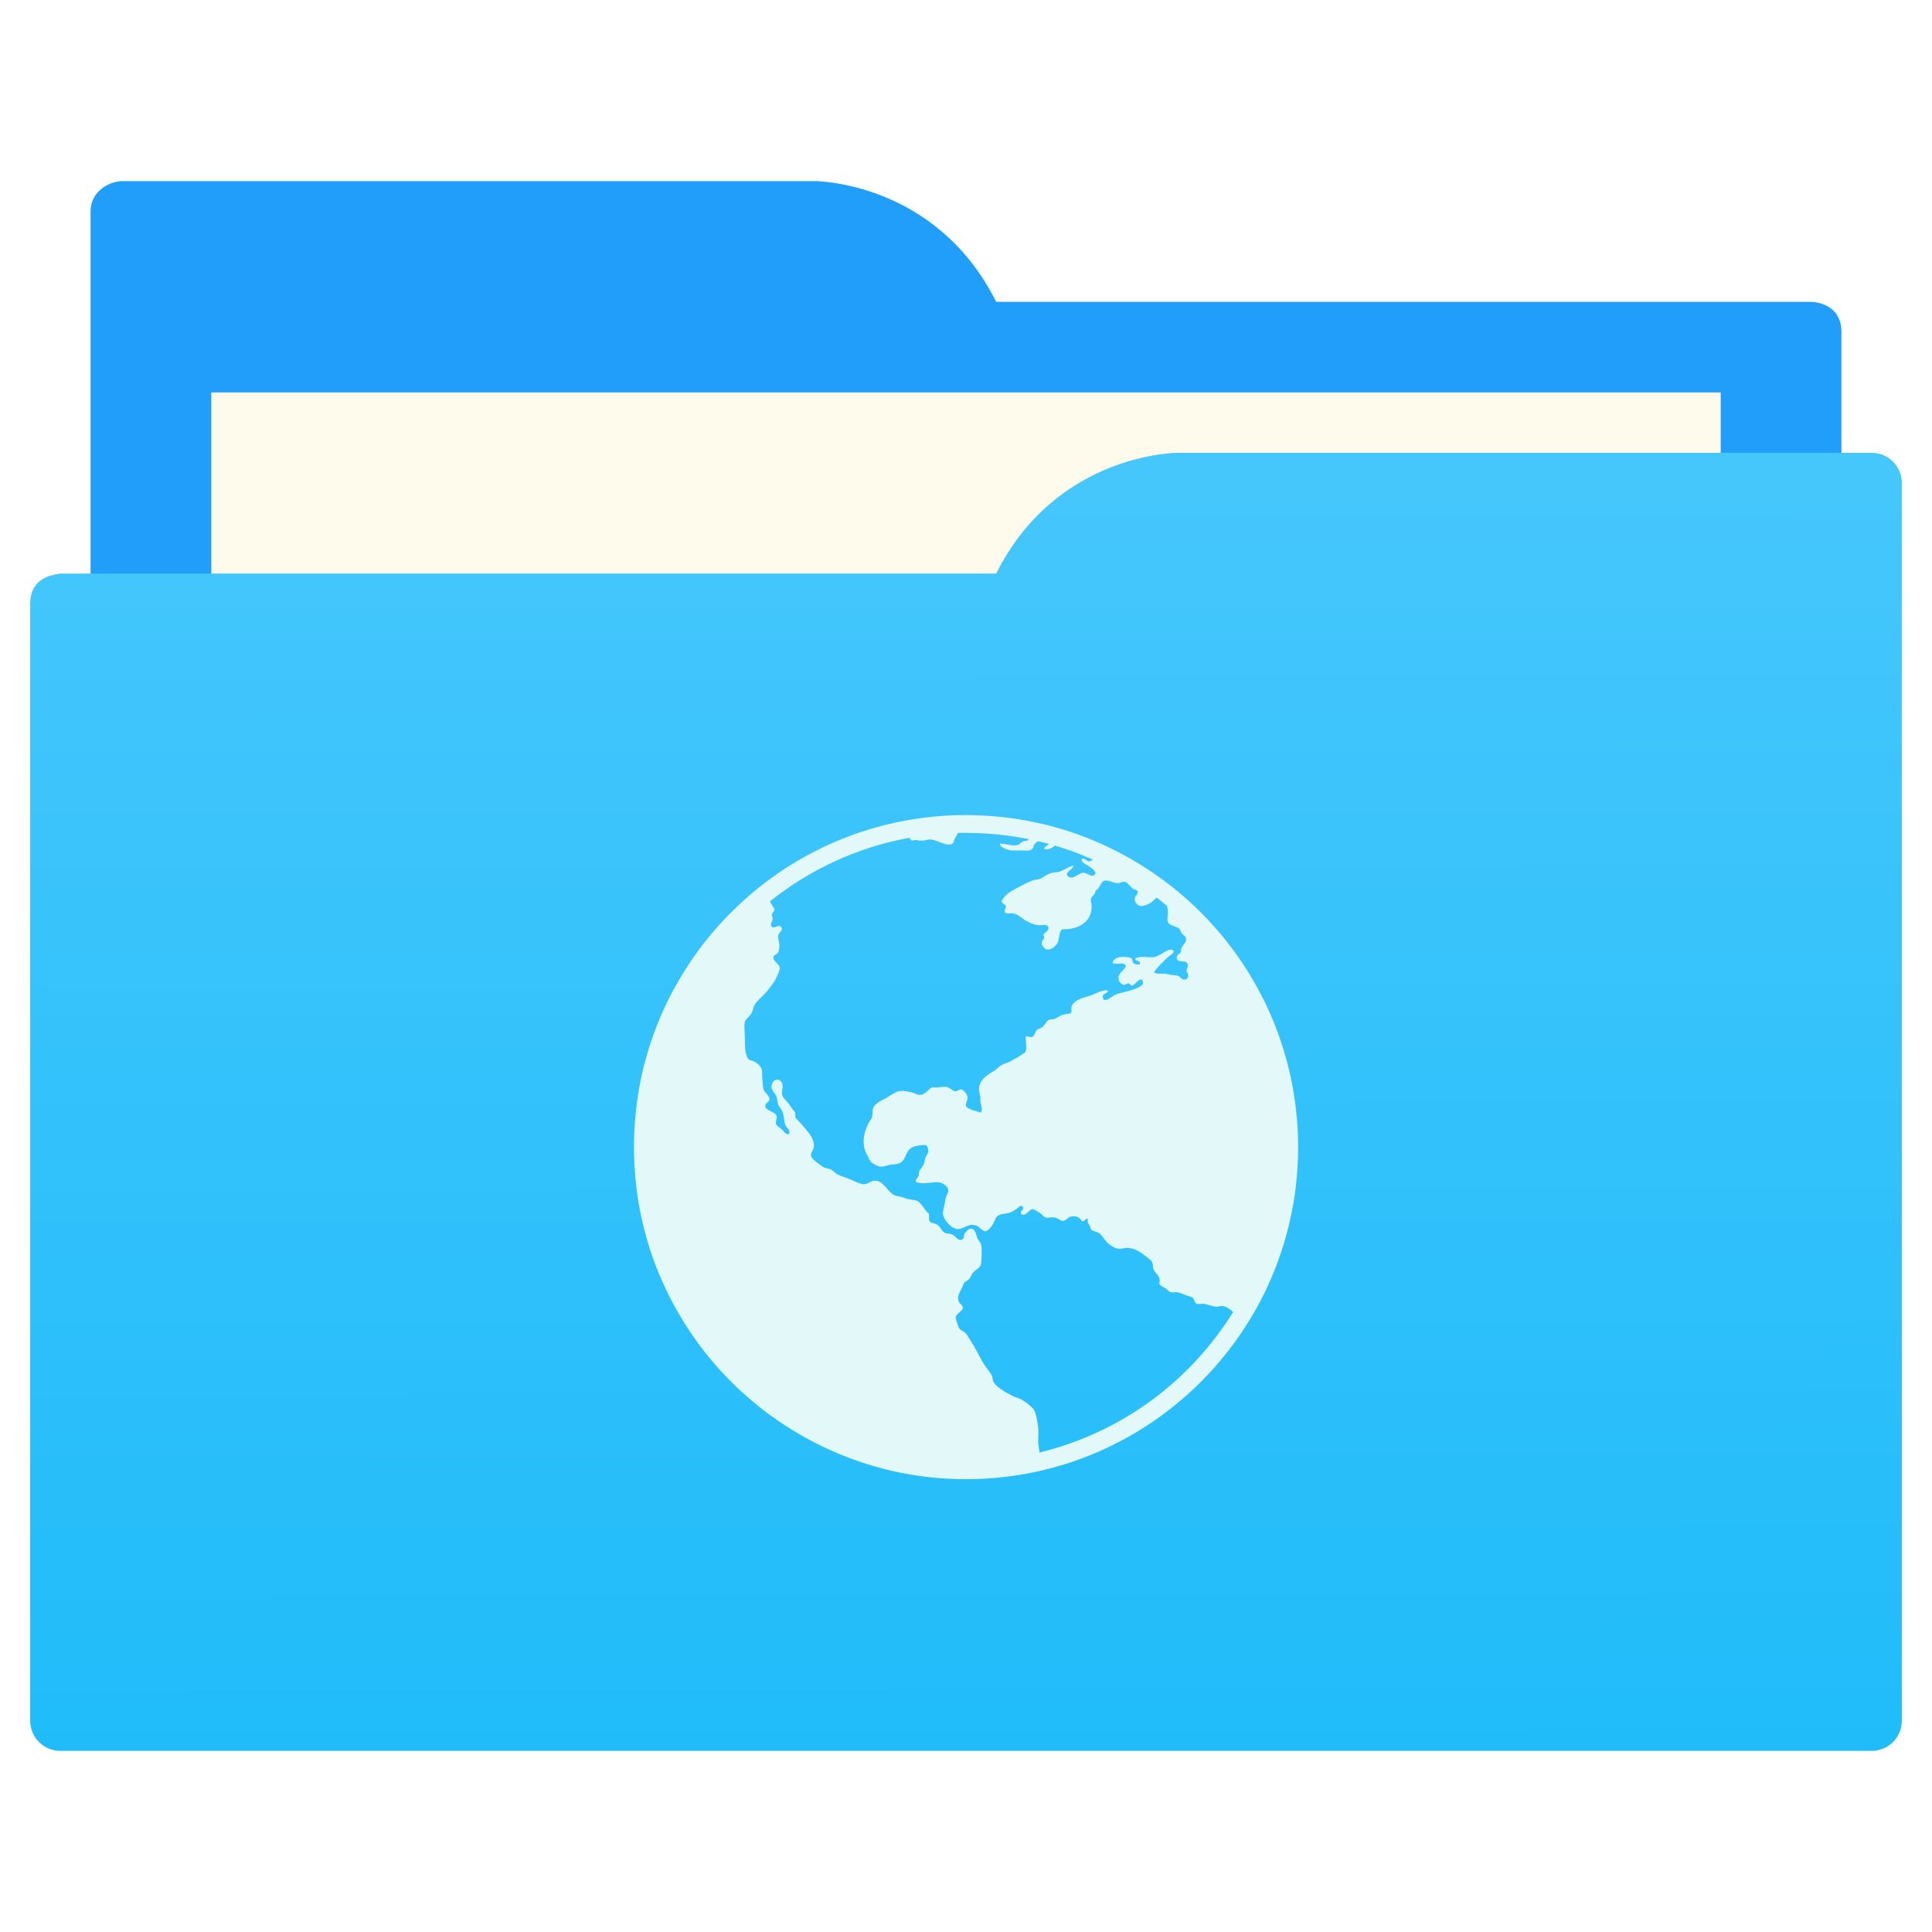
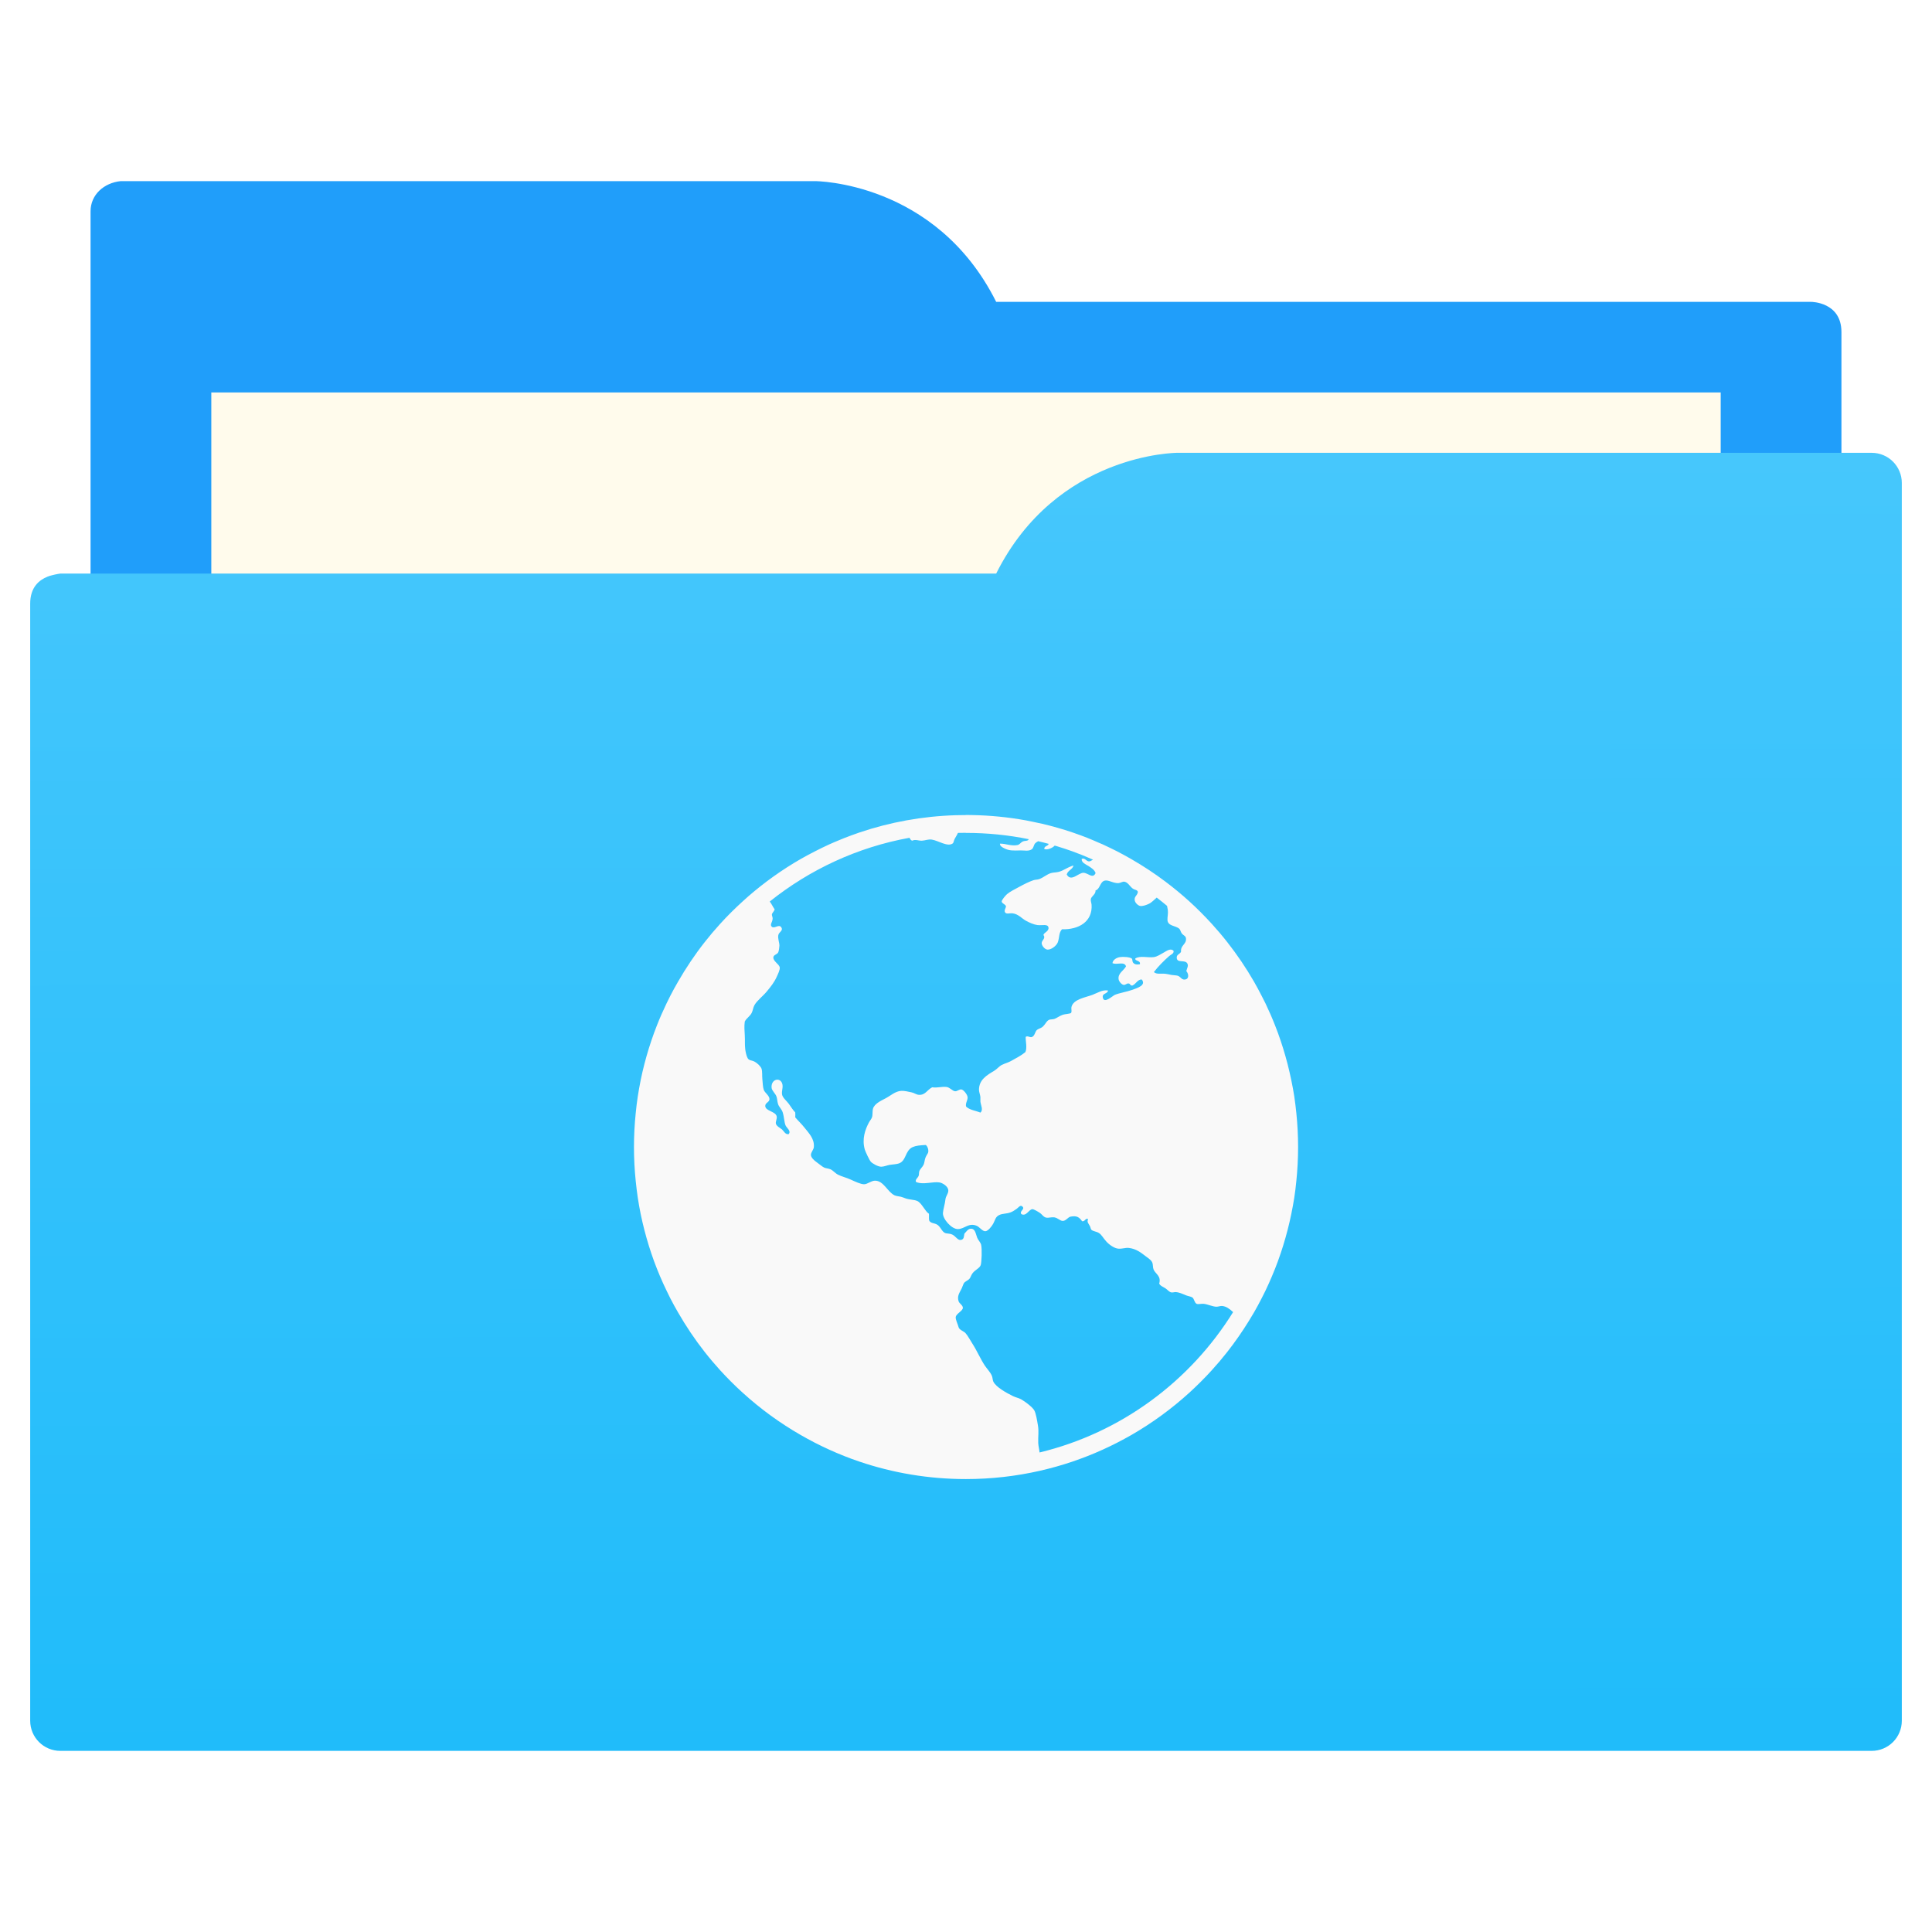
- <svg xmlns="http://www.w3.org/2000/svg" xmlns:xlink="http://www.w3.org/1999/xlink" viewBox="0 0 64 64" version="1.1" id="svg5453" height="64" width="64">
+ <svg xmlns="http://www.w3.org/2000/svg" id="svg5453" version="1.1" viewBox="0 0 64 64">
  <defs id="defs5455">
-     <linearGradient id="linearGradient831">
-       <stop style="stop-color:#20bcfa;stop-opacity:1;" offset="0" id="stop827" />
-       <stop style="stop-color:#46c7fc;stop-opacity:1" offset="1" id="stop829" />
+     <linearGradient id="linearGradient833" x1="32.01" x2="31.962" y1="57.893" y2="15.12" gradientTransform="translate(0,-1.8e-6)" gradientUnits="userSpaceOnUse">
+       <stop id="stop827" style="stop-color:#20bcfa" offset="0" />
+       <stop id="stop829" style="stop-color:#46c7fc" offset="1" />
    </linearGradient>
-     <linearGradient xlink:href="#linearGradient831" id="linearGradient833" x1="32.01" y1="57.893" x2="31.962" y2="15.12" gradientUnits="userSpaceOnUse" gradientTransform="translate(0,-3.8146973e-6)" />
-     <style id="current-color-scheme" type="text/css">
-       .ColorScheme-Text {
-         color:#4d4d4d;
-       }
-       </style>
  </defs>
-   <path style="fill:#209efa;fill-opacity:1;fill-rule:evenodd;stroke:none;stroke-width:1px;stroke-linecap:butt;stroke-linejoin:miter;stroke-opacity:1" d="M 4,6 C 3.449,6.055 3,6.446 3,7 V 9 49 H 61 V 14 13 11 c 0,-1 -1,-1 -1,-1 H 58 37 33 C 31,6 27,6 27,6 H 5 Z" id="folderTab-3" />
-   <path style="color:#000000;text-decoration:none;text-decoration-line:none;text-decoration-style:solid;text-decoration-color:#000000;white-space:normal;clip-rule:nonzero;display:inline;overflow:visible;visibility:visible;opacity:1;isolation:auto;mix-blend-mode:normal;color-interpolation:sRGB;color-interpolation-filters:linearRGB;solid-color:#000000;solid-opacity:1;fill:#fffbec;fill-opacity:1;fill-rule:nonzero;stroke:none;stroke-width:1;stroke-linecap:butt;stroke-linejoin:miter;stroke-miterlimit:4;stroke-dasharray:none;stroke-dashoffset:0;stroke-opacity:1;color-rendering:auto;image-rendering:auto;shape-rendering:auto;text-rendering:auto;enable-background:accumulate" d="M 7,13 H 57 V 45 H 7 Z" id="folderPaper-6" />
-   <path style="fill:url(#linearGradient833);fill-opacity:1;fill-rule:evenodd;stroke:none;stroke-width:1px;stroke-linecap:butt;stroke-linejoin:miter;stroke-opacity:1" d="m 39,15 c 0,0 -4,0 -6,4 H 29 4 2 c 0,0 -0.132,0.017 -0.289,0.059 -0.046,0.014 -0.092,0.023 -0.135,0.043 C 1.302,19.211 1,19.445 1,20 v 2 1 34 c 0,0.554 0.446,1 1,1 h 60 c 0.554,0 1,-0.446 1,-1 v -39 -2 c 0,-0.554 -0.446,-1 -1,-1 h -1 z" id="folderFront-2" />
-   <path id="path4" d="m 31.999,27 c -0.114,0 -0.226,0.003 -0.34,0.005 -1.112,0.034 -2.183,0.232 -3.188,0.572 -0.17,0.058 -0.34,0.121 -0.507,0.186 -0.052,0.02 -0.102,0.042 -0.153,0.063 -0.114,0.047 -0.227,0.094 -0.34,0.145 -0.162,0.074 -0.321,0.152 -0.479,0.233 -0.158,0.081 -0.315,0.164 -0.468,0.252 -0.618,0.355 -1.199,0.771 -1.734,1.235 -0.063,0.055 -0.124,0.11 -0.186,0.167 -0.13,0.118 -0.259,0.24 -0.383,0.364 -0.124,0.124 -0.246,0.25 -0.364,0.381 -0.178,0.195 -0.349,0.397 -0.512,0.605 -0.327,0.415 -0.622,0.857 -0.887,1.317 -0.088,0.153 -0.174,0.307 -0.255,0.466 -0.04,0.079 -0.079,0.158 -0.118,0.238 -0.116,0.24 -0.225,0.487 -0.323,0.737 -0.033,0.083 -0.065,0.168 -0.096,0.252 -0.123,0.337 -0.23,0.681 -0.32,1.032 -0.045,0.175 -0.087,0.352 -0.123,0.531 v 0.003 c -0.037,0.179 -0.068,0.357 -0.096,0.539 -0.028,0.182 -0.05,0.365 -0.068,0.55 -0.038,0.37 -0.058,0.746 -0.058,1.125 0,0.38 0.02,0.756 0.058,1.125 0.019,0.185 0.041,0.368 0.068,0.55 0.028,0.182 0.059,0.363 0.096,0.542 0.037,0.179 0.078,0.356 0.123,0.531 0.091,0.351 0.197,0.695 0.32,1.032 0.062,0.168 0.128,0.334 0.197,0.498 0.069,0.164 0.145,0.327 0.222,0.487 0.039,0.08 0.077,0.162 0.118,0.241 0.081,0.158 0.166,0.312 0.255,0.466 0.265,0.461 0.561,0.902 0.887,1.317 0.163,0.208 0.335,0.41 0.512,0.605 0.118,0.13 0.24,0.256 0.364,0.381 0.124,0.124 0.253,0.246 0.383,0.364 0.586,0.533 1.229,1.002 1.92,1.399 0.154,0.088 0.31,0.174 0.468,0.255 0.316,0.162 0.639,0.309 0.972,0.441 0.166,0.066 0.336,0.129 0.507,0.186 C 29.579,48.797 30.765,49 31.999,49 c 0.841,0 1.661,-0.095 2.448,-0.274 0.367,-0.084 0.727,-0.185 1.079,-0.304 0.17,-0.058 0.34,-0.121 0.507,-0.186 0.333,-0.131 0.659,-0.279 0.975,-0.441 0.158,-0.081 0.312,-0.164 0.466,-0.252 0.691,-0.397 1.337,-0.87 1.923,-1.402 0.13,-0.118 0.256,-0.24 0.381,-0.364 0.124,-0.124 0.246,-0.25 0.364,-0.381 0.178,-0.195 0.349,-0.397 0.512,-0.605 0.258,-0.329 0.497,-0.672 0.718,-1.03 0.058,-0.094 0.117,-0.191 0.173,-0.288 0.088,-0.153 0.171,-0.307 0.252,-0.466 0.04,-0.079 0.082,-0.161 0.121,-0.241 0.077,-0.16 0.15,-0.323 0.219,-0.487 0.07,-0.164 0.136,-0.33 0.197,-0.498 0.123,-0.337 0.23,-0.681 0.32,-1.032 0.045,-0.176 0.087,-0.352 0.123,-0.531 0.036,-0.179 0.071,-0.36 0.099,-0.542 0.028,-0.182 0.05,-0.365 0.068,-0.55 0.038,-0.37 0.058,-0.746 0.058,-1.125 0,-0.38 -0.02,-0.756 -0.058,-1.125 -0.019,-0.185 -0.041,-0.368 -0.068,-0.55 -0.028,-0.182 -0.062,-0.361 -0.099,-0.539 -0.037,-0.179 -0.078,-0.358 -0.123,-0.534 -0.091,-0.351 -0.197,-0.695 -0.32,-1.032 -0.031,-0.084 -0.063,-0.169 -0.096,-0.252 -0.098,-0.25 -0.205,-0.493 -0.32,-0.734 -0.039,-0.08 -0.08,-0.159 -0.121,-0.238 -0.081,-0.158 -0.164,-0.315 -0.252,-0.468 -0.265,-0.461 -0.564,-0.902 -0.89,-1.317 -0.163,-0.208 -0.335,-0.41 -0.512,-0.605 -0.118,-0.13 -0.24,-0.256 -0.364,-0.381 -0.124,-0.124 -0.25,-0.246 -0.381,-0.364 -0.252,-0.229 -0.516,-0.446 -0.789,-0.652 -0.361,-0.272 -0.74,-0.521 -1.134,-0.748 -0.154,-0.088 -0.308,-0.174 -0.466,-0.255 -0.072,-0.037 -0.144,-0.072 -0.216,-0.107 -0.087,-0.042 -0.177,-0.086 -0.266,-0.126 -0.037,-0.017 -0.075,-0.03 -0.112,-0.047 -0.126,-0.055 -0.252,-0.111 -0.381,-0.162 -0.001,-7.36e-4 -0.004,-0.001 -0.005,-0.003 -0.137,-0.054 -0.277,-0.105 -0.416,-0.153 -0.028,-0.009 -0.056,-0.021 -0.085,-0.03 -0.326,-0.11 -0.658,-0.205 -0.997,-0.285 -0.106,-0.025 -0.211,-0.047 -0.318,-0.068 -0.077,-0.016 -0.155,-0.033 -0.233,-0.047 -0.579,-0.105 -1.171,-0.164 -1.777,-0.175 -0.067,-0.001 -0.135,-0.003 -0.203,-0.003 z m 0,0.591 c 0.711,0 1.407,0.071 2.079,0.208 -0.028,0.074 -0.12,0.041 -0.197,0.077 -0.073,0.034 -0.101,0.103 -0.178,0.118 -0.215,0.04 -0.392,-0.053 -0.578,-0.047 -0.008,0.08 0.09,0.127 0.14,0.153 0.169,0.088 0.307,0.077 0.545,0.071 0.122,-0.003 0.262,0.036 0.367,-0.036 0.066,-0.045 0.062,-0.147 0.118,-0.203 0.024,-0.023 0.057,-0.046 0.096,-0.066 0.117,0.028 0.232,0.056 0.348,0.088 -0.019,0.08 -0.146,0.061 -0.148,0.167 0.082,0.049 0.274,-0.025 0.348,-0.11 0.029,0.008 0.056,0.016 0.085,0.025 0.167,0.051 0.332,0.105 0.496,0.164 0.233,0.084 0.462,0.177 0.687,0.277 -0.043,0.025 -0.091,0.058 -0.129,0.058 -0.098,-6.15e-4 -0.138,-0.13 -0.246,-0.082 -0.009,0.126 0.134,0.177 0.225,0.235 0.098,0.063 0.201,0.126 0.236,0.235 -0.096,0.204 -0.25,-0.009 -0.403,-0.011 -0.168,-0.001 -0.41,0.317 -0.553,0.057 0.036,-0.138 0.187,-0.16 0.225,-0.296 -0.033,0.005 -0.064,0.017 -0.096,0.03 -0.056,0.022 -0.112,0.051 -0.17,0.082 -0.075,0.04 -0.154,0.081 -0.244,0.101 -0.082,0.018 -0.162,0.014 -0.236,0.036 -0.141,0.041 -0.242,0.145 -0.392,0.2 -0.058,0.021 -0.128,0.015 -0.189,0.036 -0.143,0.048 -0.313,0.134 -0.46,0.214 -0.15,0.081 -0.32,0.165 -0.414,0.246 -0.05,0.043 -0.183,0.197 -0.178,0.246 0.005,0.07 0.139,0.095 0.142,0.167 -0.003,0.043 -0.078,0.137 -0.025,0.2 0.048,0.058 0.146,0.012 0.249,0.025 0.181,0.022 0.3,0.17 0.438,0.246 0.105,0.058 0.26,0.127 0.378,0.142 0.162,0.02 0.345,-0.048 0.367,0.082 0.021,0.125 -0.155,0.168 -0.167,0.246 0.087,0.115 -0.058,0.17 -0.058,0.271 3.84e-4,0.082 0.101,0.206 0.189,0.214 0.119,0.009 0.293,-0.117 0.342,-0.235 0.059,-0.142 0.034,-0.335 0.142,-0.438 0.551,0.015 1.016,-0.249 0.98,-0.813 -0.004,-0.056 -0.036,-0.128 -0.025,-0.189 0.017,-0.091 0.174,-0.167 0.153,-0.282 0.059,-0.018 0.096,-0.067 0.126,-0.12 0.045,-0.08 0.08,-0.172 0.164,-0.203 0.005,-0.003 0.01,-0.004 0.016,-0.005 0.048,-0.011 0.1,-0.002 0.153,0.014 0.094,0.028 0.197,0.076 0.309,0.068 0.057,-0.004 0.131,-0.055 0.189,-0.047 0.116,0.016 0.184,0.156 0.271,0.222 0.077,0.059 0.158,0.04 0.178,0.118 -0.023,0.131 -0.114,0.137 -0.107,0.257 v 0.003 c 0.008,0.108 0.122,0.192 0.178,0.203 0.086,0.016 0.21,-0.03 0.296,-0.071 0.093,-0.044 0.176,-0.139 0.257,-0.205 0.116,0.089 0.23,0.18 0.342,0.274 0.012,0.052 0.021,0.099 0.025,0.131 0.017,0.128 -0.016,0.225 -0.011,0.342 0.015,0.199 0.265,0.178 0.389,0.282 0.037,0.032 0.051,0.112 0.082,0.153 0.06,0.08 0.133,0.082 0.142,0.167 0.022,0.204 -0.184,0.219 -0.164,0.446 -0.043,0.088 -0.151,0.085 -0.142,0.203 0.014,0.186 0.281,0.044 0.353,0.189 0.039,0.078 -0.007,0.135 -0.036,0.246 0.092,0.109 0.093,0.282 -0.068,0.282 -0.098,0 -0.125,-0.104 -0.225,-0.129 -0.055,-0.014 -0.132,-0.012 -0.203,-0.025 -0.06,-0.011 -0.132,-0.029 -0.189,-0.036 -0.146,-0.017 -0.303,0.026 -0.389,-0.058 0.141,-0.186 0.326,-0.371 0.507,-0.531 0.054,-0.048 0.17,-0.082 0.142,-0.178 -0.101,-0.088 -0.223,0.007 -0.318,0.06 -0.1,0.056 -0.219,0.137 -0.331,0.153 -0.195,0.029 -0.457,-0.058 -0.616,0.047 -0.022,0.089 0.182,0.055 0.153,0.189 -0.078,0.012 -0.151,0.019 -0.211,-0.036 -0.055,-0.049 -0.025,-0.124 -0.06,-0.153 -0.061,-0.05 -0.287,-0.063 -0.389,-0.047 -0.124,0.02 -0.235,0.094 -0.249,0.2 0.149,0.07 0.395,-0.071 0.449,0.107 -0.082,0.147 -0.272,0.228 -0.246,0.424 0.009,0.076 0.099,0.178 0.164,0.189 0.065,0.011 0.101,-0.053 0.164,-0.047 0.067,0.007 0.053,0.08 0.131,0.068 0.114,-0.049 0.176,-0.207 0.307,-0.2 0.156,0.19 -0.141,0.282 -0.307,0.342 -0.189,0.068 -0.437,0.106 -0.581,0.167 -0.076,0.031 -0.359,0.306 -0.4,0.093 -0.029,-0.154 0.139,-0.109 0.175,-0.235 -0.183,-0.036 -0.351,0.079 -0.518,0.142 -0.238,0.09 -0.641,0.144 -0.698,0.411 -0.011,0.053 0.022,0.153 -0.014,0.189 -0.028,0.029 -0.197,0.035 -0.271,0.06 -0.114,0.039 -0.214,0.121 -0.285,0.14 -0.053,0.015 -0.131,0.012 -0.164,0.025 -0.094,0.036 -0.128,0.162 -0.235,0.246 -0.044,0.034 -0.143,0.061 -0.178,0.096 -0.061,0.061 -0.07,0.213 -0.178,0.235 -0.069,0.005 -0.124,-0.05 -0.189,-0.011 -0.008,0.15 0.055,0.354 -0.011,0.507 -0.14,0.114 -0.295,0.193 -0.474,0.293 -0.099,0.056 -0.187,0.072 -0.307,0.131 -0.085,0.042 -0.163,0.142 -0.26,0.2 -0.226,0.133 -0.497,0.289 -0.496,0.624 3.82e-4,0.073 0.037,0.153 0.047,0.238 0.005,0.05 -0.005,0.099 0,0.153 0.014,0.123 0.103,0.279 0,0.364 -0.159,-0.065 -0.363,-0.087 -0.474,-0.2 -0.03,-0.116 0.063,-0.212 0.049,-0.318 -0.011,-0.085 -0.133,-0.238 -0.203,-0.249 -0.072,-0.011 -0.137,0.066 -0.211,0.06 -0.088,-0.007 -0.171,-0.129 -0.285,-0.142 -0.166,-0.019 -0.29,0.037 -0.474,0.011 -0.178,0.095 -0.228,0.266 -0.446,0.249 -0.077,-0.005 -0.149,-0.064 -0.238,-0.082 -0.096,-0.02 -0.242,-0.056 -0.342,-0.049 -0.201,0.014 -0.348,0.16 -0.52,0.249 -0.152,0.079 -0.368,0.178 -0.414,0.342 -0.025,0.088 -0.004,0.211 -0.036,0.293 -0.021,0.054 -0.065,0.102 -0.093,0.153 -0.132,0.242 -0.243,0.562 -0.142,0.909 0.015,0.052 0.146,0.344 0.2,0.403 0.061,0.065 0.24,0.163 0.342,0.164 0.087,0.001 0.19,-0.045 0.274,-0.06 0.097,-0.017 0.218,-0.018 0.307,-0.047 0.256,-0.082 0.204,-0.426 0.46,-0.542 0.112,-0.05 0.242,-0.061 0.438,-0.071 0.062,0.052 0.091,0.145 0.082,0.225 -0.007,0.06 -0.065,0.114 -0.096,0.2 -0.027,0.075 -0.031,0.164 -0.058,0.225 -0.035,0.079 -0.114,0.139 -0.142,0.214 -0.018,0.049 -0.007,0.109 -0.022,0.153 -0.027,0.078 -0.133,0.131 -0.085,0.211 0.253,0.1 0.56,-0.027 0.781,0.014 0.093,0.017 0.287,0.128 0.285,0.271 -0.001,0.107 -0.084,0.176 -0.096,0.293 -0.014,0.148 -0.076,0.33 -0.082,0.449 -0.011,0.196 0.287,0.534 0.496,0.531 0.225,-0.003 0.356,-0.224 0.627,-0.107 0.09,0.039 0.186,0.185 0.285,0.178 0.082,-0.005 0.203,-0.15 0.257,-0.249 0.067,-0.121 0.071,-0.221 0.189,-0.282 0.127,-0.066 0.229,-0.035 0.392,-0.096 0.072,-0.027 0.135,-0.073 0.2,-0.118 0.057,-0.039 0.118,-0.143 0.189,-0.071 0.094,0.094 -0.116,0.149 -0.036,0.249 0.164,0.087 0.248,-0.161 0.367,-0.164 0.038,-0.001 0.168,0.073 0.236,0.118 0.092,0.06 0.124,0.145 0.225,0.164 0.065,0.012 0.169,-0.023 0.26,-0.011 0.121,0.017 0.193,0.12 0.285,0.118 0.111,-0.003 0.165,-0.125 0.26,-0.142 0.209,-0.038 0.286,0.023 0.378,0.153 0.103,0.018 0.106,-0.119 0.2,-0.071 -0.052,0.103 0.019,0.15 0.06,0.235 0.027,0.055 0.022,0.094 0.047,0.118 0.056,0.054 0.167,0.055 0.249,0.107 0.087,0.055 0.135,0.156 0.236,0.271 0.103,0.117 0.276,0.241 0.414,0.249 0.13,0.008 0.235,-0.038 0.342,-0.025 0.244,0.03 0.396,0.151 0.567,0.282 0.096,0.073 0.183,0.126 0.214,0.214 0.022,0.061 0.011,0.142 0.036,0.211 0.052,0.147 0.267,0.22 0.189,0.474 0.036,0.075 0.114,0.101 0.2,0.153 0.069,0.042 0.128,0.128 0.203,0.14 0.048,0.008 0.101,-0.013 0.142,-0.011 0.134,0.009 0.226,0.062 0.342,0.107 0.072,0.028 0.163,0.039 0.211,0.071 0.06,0.04 0.068,0.175 0.142,0.211 0.048,0.023 0.158,-0.009 0.238,0 0.127,0.015 0.299,0.094 0.414,0.096 0.07,0.001 0.127,-0.029 0.189,-0.025 0.143,0.011 0.256,0.101 0.367,0.203 -1.424,2.295 -3.714,3.999 -6.411,4.65 -0.009,-0.103 -0.039,-0.209 -0.044,-0.312 -0.009,-0.224 0.026,-0.382 -0.011,-0.589 -0.027,-0.157 -0.064,-0.397 -0.121,-0.496 -0.063,-0.11 -0.31,-0.295 -0.435,-0.364 -0.083,-0.046 -0.181,-0.062 -0.271,-0.107 -0.192,-0.094 -0.567,-0.294 -0.652,-0.485 -0.024,-0.055 -0.02,-0.128 -0.047,-0.189 -0.051,-0.121 -0.159,-0.226 -0.236,-0.342 -0.146,-0.222 -0.264,-0.501 -0.414,-0.731 -0.076,-0.117 -0.142,-0.249 -0.225,-0.342 -0.049,-0.055 -0.205,-0.106 -0.225,-0.189 -0.027,-0.109 -0.109,-0.259 -0.096,-0.342 0.017,-0.113 0.236,-0.201 0.236,-0.304 -3.83e-4,-0.087 -0.115,-0.14 -0.14,-0.214 -0.06,-0.18 0.033,-0.285 0.104,-0.435 0.024,-0.049 0.047,-0.131 0.071,-0.167 0.043,-0.065 0.131,-0.083 0.189,-0.153 0.032,-0.039 0.054,-0.12 0.096,-0.175 0.09,-0.119 0.234,-0.164 0.271,-0.271 0.03,-0.088 0.049,-0.527 0.014,-0.674 -0.021,-0.085 -0.101,-0.155 -0.131,-0.235 -0.053,-0.142 -0.064,-0.299 -0.211,-0.296 -0.091,0.001 -0.155,0.104 -0.214,0.167 -0.014,0.084 -0.008,0.174 -0.096,0.2 -0.134,0.04 -0.186,-0.142 -0.342,-0.189 -0.062,-0.019 -0.161,-0.018 -0.2,-0.036 -0.114,-0.051 -0.151,-0.217 -0.271,-0.282 -0.101,-0.054 -0.188,-0.035 -0.249,-0.118 -0.025,-0.057 -0.007,-0.162 -0.014,-0.238 -0.129,-0.076 -0.238,-0.358 -0.389,-0.424 -0.1,-0.044 -0.253,-0.04 -0.378,-0.082 -0.059,-0.02 -0.106,-0.044 -0.167,-0.058 -0.076,-0.017 -0.152,-0.02 -0.211,-0.049 -0.234,-0.116 -0.359,-0.49 -0.649,-0.482 -0.124,0.003 -0.244,0.118 -0.356,0.118 -0.111,-6.13e-4 -0.299,-0.089 -0.438,-0.153 -0.145,-0.067 -0.305,-0.103 -0.424,-0.164 -0.097,-0.049 -0.165,-0.141 -0.249,-0.178 -0.065,-0.029 -0.158,-0.032 -0.211,-0.058 -0.075,-0.036 -0.155,-0.113 -0.249,-0.178 -0.089,-0.062 -0.185,-0.156 -0.189,-0.235 -0.004,-0.092 0.086,-0.171 0.096,-0.26 0.03,-0.281 -0.179,-0.483 -0.309,-0.649 -0.097,-0.123 -0.21,-0.228 -0.307,-0.342 0.005,-0.076 0.005,-0.089 0,-0.164 -0.073,-0.071 -0.136,-0.178 -0.214,-0.285 -0.07,-0.096 -0.204,-0.199 -0.222,-0.307 -0.022,-0.133 0.05,-0.246 0,-0.375 -0.084,-0.214 -0.383,-0.118 -0.345,0.164 0.011,0.078 0.12,0.183 0.153,0.26 0.034,0.079 0.029,0.176 0.06,0.271 0.03,0.091 0.122,0.169 0.153,0.271 0.05,0.161 0.05,0.334 0.096,0.435 0.041,0.09 0.188,0.176 0.104,0.285 -0.112,0.023 -0.152,-0.088 -0.222,-0.153 -0.039,-0.036 -0.181,-0.105 -0.203,-0.189 -0.018,-0.069 0.045,-0.164 0.025,-0.249 -0.041,-0.166 -0.377,-0.171 -0.378,-0.342 -6.16e-4,-0.108 0.138,-0.121 0.14,-0.225 9.17e-4,-0.114 -0.155,-0.21 -0.189,-0.307 -0.031,-0.088 -0.035,-0.229 -0.047,-0.353 -0.011,-0.117 0.002,-0.252 -0.025,-0.342 -0.024,-0.081 -0.146,-0.192 -0.225,-0.235 -0.103,-0.058 -0.185,-0.034 -0.236,-0.118 -0.044,-0.074 -0.073,-0.227 -0.082,-0.307 -0.017,-0.142 -0.005,-0.298 -0.014,-0.449 -0.008,-0.152 -0.023,-0.297 0,-0.46 0.059,-0.114 0.168,-0.169 0.227,-0.282 0.042,-0.079 0.046,-0.176 0.093,-0.26 0.087,-0.154 0.276,-0.294 0.403,-0.446 0.137,-0.164 0.262,-0.322 0.342,-0.509 0.029,-0.066 0.104,-0.212 0.093,-0.293 -0.016,-0.113 -0.228,-0.207 -0.211,-0.342 0.011,-0.084 0.129,-0.084 0.164,-0.167 0.018,-0.043 0.035,-0.16 0.036,-0.211 0.001,-0.114 -0.059,-0.232 -0.036,-0.353 0.019,-0.104 0.175,-0.146 0.096,-0.26 -0.079,-0.113 -0.222,0.059 -0.309,-0.014 -0.08,-0.067 0.017,-0.148 0.025,-0.271 0.003,-0.049 -0.03,-0.103 -0.025,-0.14 0.007,-0.053 0.112,-0.143 0.085,-0.178 -0.043,-0.054 -0.089,-0.162 -0.156,-0.249 1.318,-1.054 2.898,-1.798 4.626,-2.111 h 0.003 c 0.021,0.037 0.038,0.08 0.09,0.096 0.103,-0.053 0.207,0.004 0.32,0 0.11,-0.004 0.21,-0.055 0.331,-0.036 0.215,0.034 0.515,0.246 0.685,0.131 0.043,-0.029 0.033,-0.081 0.071,-0.156 0.031,-0.06 0.077,-0.123 0.107,-0.197 0.086,-0.003 0.171,-0.003 0.257,-0.003 z" class="ColorScheme-Text" style="color:#4d4d4d;fill:#e3f9f9;fill-opacity:1;stroke:none;stroke-width:1" />
+   <path id="folderTab-3" d="m4 6c-0.551 0.055-1 0.446-1 1v42h58v-38c0-1-1-1-1-1h-27c-2-4-6-4-6-4h-22z" style="fill-rule:evenodd;fill:#209efa" />
+   <path id="folderPaper-6" d="m7 13h50v32h-50z" style="color-rendering:auto;color:#000000;fill:#fffbec;image-rendering:auto;isolation:auto;mix-blend-mode:normal;shape-rendering:auto;solid-color:#000000;text-decoration-color:#000000;text-decoration-line:none;text-decoration-style:solid;white-space:normal" />
+   <path id="folderFront-2" d="m39 15s-4 0-6 4h-31s-0.132 0.017-0.289 0.059c-0.046 0.014-0.092 0.023-0.135 0.043-0.274 0.11-0.576 0.343-0.576 0.898v37c0 0.554 0.446 1 1 1h60c0.554 0 1-0.446 1-1v-41c0-0.554-0.446-1-1-1h-1z" style="fill-rule:evenodd;fill:url(#linearGradient833)" />
+   <path id="path4" class="ColorScheme-Text" d="m31.999 27c-0.114 0-0.226 0.003-0.34 0.005-1.112 0.034-2.183 0.232-3.188 0.572-0.17 0.058-0.34 0.121-0.507 0.186-0.052 0.02-0.102 0.042-0.153 0.063-0.114 0.047-0.227 0.094-0.34 0.145-0.162 0.074-0.321 0.152-0.479 0.233-0.158 0.081-0.315 0.164-0.468 0.252-0.618 0.355-1.199 0.771-1.734 1.235-0.063 0.055-0.124 0.11-0.186 0.167-0.13 0.118-0.259 0.24-0.383 0.364-0.124 0.124-0.246 0.25-0.364 0.381-0.178 0.195-0.349 0.397-0.512 0.605-0.327 0.415-0.622 0.857-0.887 1.317-0.088 0.153-0.174 0.307-0.255 0.466-0.04 0.079-0.079 0.158-0.118 0.238-0.116 0.24-0.225 0.487-0.323 0.737-0.033 0.083-0.065 0.168-0.096 0.252-0.123 0.337-0.23 0.681-0.32 1.032-0.045 0.175-0.087 0.352-0.123 0.531v0.003c-0.037 0.179-0.068 0.357-0.096 0.539-0.028 0.182-0.05 0.365-0.068 0.55-0.038 0.37-0.058 0.746-0.058 1.125 0 0.38 0.02 0.756 0.058 1.125 0.019 0.185 0.041 0.368 0.068 0.55 0.028 0.182 0.059 0.363 0.096 0.542 0.037 0.179 0.078 0.356 0.123 0.531 0.091 0.351 0.197 0.695 0.32 1.032 0.062 0.168 0.128 0.334 0.197 0.498 0.069 0.164 0.145 0.327 0.222 0.487 0.039 0.08 0.077 0.162 0.118 0.241 0.081 0.158 0.166 0.312 0.255 0.466 0.265 0.461 0.561 0.902 0.887 1.317 0.163 0.208 0.335 0.41 0.512 0.605 0.118 0.13 0.24 0.256 0.364 0.381 0.124 0.124 0.253 0.246 0.383 0.364 0.586 0.533 1.229 1.002 1.92 1.399 0.154 0.088 0.31 0.174 0.468 0.255 0.316 0.162 0.639 0.309 0.972 0.441 0.166 0.066 0.336 0.129 0.507 0.186 1.107 0.375 2.293 0.578 3.527 0.578 0.841 0 1.661-0.095 2.448-0.274 0.367-0.084 0.727-0.185 1.079-0.304 0.17-0.058 0.34-0.121 0.507-0.186 0.333-0.131 0.659-0.279 0.975-0.441 0.158-0.081 0.312-0.164 0.466-0.252 0.691-0.397 1.337-0.87 1.923-1.402 0.13-0.118 0.256-0.24 0.381-0.364 0.124-0.124 0.246-0.25 0.364-0.381 0.178-0.195 0.349-0.397 0.512-0.605 0.258-0.329 0.497-0.672 0.718-1.03 0.058-0.094 0.117-0.191 0.173-0.288 0.088-0.153 0.171-0.307 0.252-0.466 0.04-0.079 0.082-0.161 0.121-0.241 0.077-0.16 0.15-0.323 0.219-0.487 0.07-0.164 0.136-0.33 0.197-0.498 0.123-0.337 0.23-0.681 0.32-1.032 0.045-0.176 0.087-0.352 0.123-0.531 0.036-0.179 0.071-0.36 0.099-0.542 0.028-0.182 0.05-0.365 0.068-0.55 0.038-0.37 0.058-0.746 0.058-1.125 0-0.38-0.02-0.756-0.058-1.125-0.019-0.185-0.041-0.368-0.068-0.55-0.028-0.182-0.062-0.361-0.099-0.539s-0.078-0.358-0.123-0.534c-0.091-0.351-0.197-0.695-0.32-1.032-0.031-0.084-0.063-0.169-0.096-0.252-0.098-0.25-0.205-0.493-0.32-0.734-0.039-0.08-0.08-0.159-0.121-0.238-0.081-0.158-0.164-0.315-0.252-0.468-0.265-0.461-0.564-0.902-0.89-1.317-0.163-0.208-0.335-0.41-0.512-0.605-0.118-0.13-0.24-0.256-0.364-0.381-0.124-0.124-0.25-0.246-0.381-0.364-0.252-0.229-0.516-0.446-0.789-0.652-0.361-0.272-0.74-0.521-1.134-0.748-0.154-0.088-0.308-0.174-0.466-0.255-0.072-0.037-0.144-0.072-0.216-0.107-0.087-0.042-0.177-0.086-0.266-0.126-0.037-0.017-0.075-0.03-0.112-0.047-0.126-0.055-0.252-0.111-0.381-0.162-0.001-7.36e-4 -0.004-0.001-0.005-0.003-0.137-0.054-0.277-0.105-0.416-0.153-0.028-0.009-0.056-0.021-0.085-0.03-0.326-0.11-0.658-0.205-0.997-0.285-0.106-0.025-0.211-0.047-0.318-0.068-0.077-0.016-0.155-0.033-0.233-0.047-0.579-0.105-1.171-0.164-1.777-0.175-0.067-0.001-0.135-0.003-0.203-0.003zm0 0.591c0.711 0 1.407 0.071 2.079 0.208-0.028 0.074-0.12 0.041-0.197 0.077-0.073 0.034-0.101 0.103-0.178 0.118-0.215 0.04-0.392-0.053-0.578-0.047-0.008 0.08 0.09 0.127 0.14 0.153 0.169 0.088 0.307 0.077 0.545 0.071 0.122-0.003 0.262 0.036 0.367-0.036 0.066-0.045 0.062-0.147 0.118-0.203 0.024-0.023 0.057-0.046 0.096-0.066 0.117 0.028 0.232 0.056 0.348 0.088-0.019 0.08-0.146 0.061-0.148 0.167 0.082 0.049 0.274-0.025 0.348-0.11 0.029 0.008 0.056 0.016 0.085 0.025 0.167 0.051 0.332 0.105 0.496 0.164 0.233 0.084 0.462 0.177 0.687 0.277-0.043 0.025-0.091 0.058-0.129 0.058-0.098-6.15e-4 -0.138-0.13-0.246-0.082-0.009 0.126 0.134 0.177 0.225 0.235 0.098 0.063 0.201 0.126 0.236 0.235-0.096 0.204-0.25-0.009-0.403-0.011-0.168-0.001-0.41 0.317-0.553 0.057 0.036-0.138 0.187-0.16 0.225-0.296-0.033 0.005-0.064 0.017-0.096 0.03-0.056 0.022-0.112 0.051-0.17 0.082-0.075 0.04-0.154 0.081-0.244 0.101-0.082 0.018-0.162 0.014-0.236 0.036-0.141 0.041-0.242 0.145-0.392 0.2-0.058 0.021-0.128 0.015-0.189 0.036-0.143 0.048-0.313 0.134-0.46 0.214-0.15 0.081-0.32 0.165-0.414 0.246-0.05 0.043-0.183 0.197-0.178 0.246 0.005 0.07 0.139 0.095 0.142 0.167-0.003 0.043-0.078 0.137-0.025 0.2 0.048 0.058 0.146 0.012 0.249 0.025 0.181 0.022 0.3 0.17 0.438 0.246 0.105 0.058 0.26 0.127 0.378 0.142 0.162 0.02 0.345-0.048 0.367 0.082 0.021 0.125-0.155 0.168-0.167 0.246 0.087 0.115-0.058 0.17-0.058 0.271 3.84e-4 0.082 0.101 0.206 0.189 0.214 0.119 0.009 0.293-0.117 0.342-0.235 0.059-0.142 0.034-0.335 0.142-0.438 0.551 0.015 1.016-0.249 0.98-0.813-0.004-0.056-0.036-0.128-0.025-0.189 0.017-0.091 0.174-0.167 0.153-0.282 0.059-0.018 0.096-0.067 0.126-0.12 0.045-0.08 0.08-0.172 0.164-0.203 0.005-0.003 0.01-0.004 0.016-0.005 0.048-0.011 0.1-0.002 0.153 0.014 0.094 0.028 0.197 0.076 0.309 0.068 0.057-0.004 0.131-0.055 0.189-0.047 0.116 0.016 0.184 0.156 0.271 0.222 0.077 0.059 0.158 0.04 0.178 0.118-0.023 0.131-0.114 0.137-0.107 0.257v0.003c0.008 0.108 0.122 0.192 0.178 0.203 0.086 0.016 0.21-0.03 0.296-0.071 0.093-0.044 0.176-0.139 0.257-0.205 0.116 0.089 0.23 0.18 0.342 0.274 0.012 0.052 0.021 0.099 0.025 0.131 0.017 0.128-0.016 0.225-0.011 0.342 0.015 0.199 0.265 0.178 0.389 0.282 0.037 0.032 0.051 0.112 0.082 0.153 0.06 0.08 0.133 0.082 0.142 0.167 0.022 0.204-0.184 0.219-0.164 0.446-0.043 0.088-0.151 0.085-0.142 0.203 0.014 0.186 0.281 0.044 0.353 0.189 0.039 0.078-0.007 0.135-0.036 0.246 0.092 0.109 0.093 0.282-0.068 0.282-0.098 0-0.125-0.104-0.225-0.129-0.055-0.014-0.132-0.012-0.203-0.025-0.06-0.011-0.132-0.029-0.189-0.036-0.146-0.017-0.303 0.026-0.389-0.058 0.141-0.186 0.326-0.371 0.507-0.531 0.054-0.048 0.17-0.082 0.142-0.178-0.101-0.088-0.223 0.007-0.318 0.06-0.1 0.056-0.219 0.137-0.331 0.153-0.195 0.029-0.457-0.058-0.616 0.047-0.022 0.089 0.182 0.055 0.153 0.189-0.078 0.012-0.151 0.019-0.211-0.036-0.055-0.049-0.025-0.124-0.06-0.153-0.061-0.05-0.287-0.063-0.389-0.047-0.124 0.02-0.235 0.094-0.249 0.2 0.149 0.07 0.395-0.071 0.449 0.107-0.082 0.147-0.272 0.228-0.246 0.424 0.009 0.076 0.099 0.178 0.164 0.189 0.065 0.011 0.101-0.053 0.164-0.047 0.067 0.007 0.053 0.08 0.131 0.068 0.114-0.049 0.176-0.207 0.307-0.2 0.156 0.19-0.141 0.282-0.307 0.342-0.189 0.068-0.437 0.106-0.581 0.167-0.076 0.031-0.359 0.306-0.4 0.093-0.029-0.154 0.139-0.109 0.175-0.235-0.183-0.036-0.351 0.079-0.518 0.142-0.238 0.09-0.641 0.144-0.698 0.411-0.011 0.053 0.022 0.153-0.014 0.189-0.028 0.029-0.197 0.035-0.271 0.06-0.114 0.039-0.214 0.121-0.285 0.14-0.053 0.015-0.131 0.012-0.164 0.025-0.094 0.036-0.128 0.162-0.235 0.246-0.044 0.034-0.143 0.061-0.178 0.096-0.061 0.061-0.07 0.213-0.178 0.235-0.069 0.005-0.124-0.05-0.189-0.011-0.008 0.15 0.055 0.354-0.011 0.507-0.14 0.114-0.295 0.193-0.474 0.293-0.099 0.056-0.187 0.072-0.307 0.131-0.085 0.042-0.163 0.142-0.26 0.2-0.226 0.133-0.497 0.289-0.496 0.624 3.82e-4 0.073 0.037 0.153 0.047 0.238 0.005 0.05-0.005 0.099 0 0.153 0.014 0.123 0.103 0.279 0 0.364-0.159-0.065-0.363-0.087-0.474-0.2-0.03-0.116 0.063-0.212 0.049-0.318-0.011-0.085-0.133-0.238-0.203-0.249-0.072-0.011-0.137 0.066-0.211 0.06-0.088-0.007-0.171-0.129-0.285-0.142-0.166-0.019-0.29 0.037-0.474 0.011-0.178 0.095-0.228 0.266-0.446 0.249-0.077-0.005-0.149-0.064-0.238-0.082-0.096-0.02-0.242-0.056-0.342-0.049-0.201 0.014-0.348 0.16-0.52 0.249-0.152 0.079-0.368 0.178-0.414 0.342-0.025 0.088-0.004 0.211-0.036 0.293-0.021 0.054-0.065 0.102-0.093 0.153-0.132 0.242-0.243 0.562-0.142 0.909 0.015 0.052 0.146 0.344 0.2 0.403 0.061 0.065 0.24 0.163 0.342 0.164 0.087 0.001 0.19-0.045 0.274-0.06 0.097-0.017 0.218-0.018 0.307-0.047 0.256-0.082 0.204-0.426 0.46-0.542 0.112-0.05 0.242-0.061 0.438-0.071 0.062 0.052 0.091 0.145 0.082 0.225-0.007 0.06-0.065 0.114-0.096 0.2-0.027 0.075-0.031 0.164-0.058 0.225-0.035 0.079-0.114 0.139-0.142 0.214-0.018 0.049-0.007 0.109-0.022 0.153-0.027 0.078-0.133 0.131-0.085 0.211 0.253 0.1 0.56-0.027 0.781 0.014 0.093 0.017 0.287 0.128 0.285 0.271-0.001 0.107-0.084 0.176-0.096 0.293-0.014 0.148-0.076 0.33-0.082 0.449-0.011 0.196 0.287 0.534 0.496 0.531 0.225-0.003 0.356-0.224 0.627-0.107 0.09 0.039 0.186 0.185 0.285 0.178 0.082-0.005 0.203-0.15 0.257-0.249 0.067-0.121 0.071-0.221 0.189-0.282 0.127-0.066 0.229-0.035 0.392-0.096 0.072-0.027 0.135-0.073 0.2-0.118 0.057-0.039 0.118-0.143 0.189-0.071 0.094 0.094-0.116 0.149-0.036 0.249 0.164 0.087 0.248-0.161 0.367-0.164 0.038-0.001 0.168 0.073 0.236 0.118 0.092 0.06 0.124 0.145 0.225 0.164 0.065 0.012 0.169-0.023 0.26-0.011 0.121 0.017 0.193 0.12 0.285 0.118 0.111-0.003 0.165-0.125 0.26-0.142 0.209-0.038 0.286 0.023 0.378 0.153 0.103 0.018 0.106-0.119 0.2-0.071-0.052 0.103 0.019 0.15 0.06 0.235 0.027 0.055 0.022 0.094 0.047 0.118 0.056 0.054 0.167 0.055 0.249 0.107 0.087 0.055 0.135 0.156 0.236 0.271 0.103 0.117 0.276 0.241 0.414 0.249 0.13 0.008 0.235-0.038 0.342-0.025 0.244 0.03 0.396 0.151 0.567 0.282 0.096 0.073 0.183 0.126 0.214 0.214 0.022 0.061 0.011 0.142 0.036 0.211 0.052 0.147 0.267 0.22 0.189 0.474 0.036 0.075 0.114 0.101 0.2 0.153 0.069 0.042 0.128 0.128 0.203 0.14 0.048 0.008 0.101-0.013 0.142-0.011 0.134 0.009 0.226 0.062 0.342 0.107 0.072 0.028 0.163 0.039 0.211 0.071 0.06 0.04 0.068 0.175 0.142 0.211 0.048 0.023 0.158-0.009 0.238 0 0.127 0.015 0.299 0.094 0.414 0.096 0.07 0.001 0.127-0.029 0.189-0.025 0.143 0.011 0.256 0.101 0.367 0.203-1.424 2.295-3.714 3.999-6.411 4.65-0.009-0.103-0.039-0.209-0.044-0.312-0.009-0.224 0.026-0.382-0.011-0.589-0.027-0.157-0.064-0.397-0.121-0.496-0.063-0.11-0.31-0.295-0.435-0.364-0.083-0.046-0.181-0.062-0.271-0.107-0.192-0.094-0.567-0.294-0.652-0.485-0.024-0.055-0.02-0.128-0.047-0.189-0.051-0.121-0.159-0.226-0.236-0.342-0.146-0.222-0.264-0.501-0.414-0.731-0.076-0.117-0.142-0.249-0.225-0.342-0.049-0.055-0.205-0.106-0.225-0.189-0.027-0.109-0.109-0.259-0.096-0.342 0.017-0.113 0.236-0.201 0.236-0.304-3.83e-4 -0.087-0.115-0.14-0.14-0.214-0.06-0.18 0.033-0.285 0.104-0.435 0.024-0.049 0.047-0.131 0.071-0.167 0.043-0.065 0.131-0.083 0.189-0.153 0.032-0.039 0.054-0.12 0.096-0.175 0.09-0.119 0.234-0.164 0.271-0.271 0.03-0.088 0.049-0.527 0.014-0.674-0.021-0.085-0.101-0.155-0.131-0.235-0.053-0.142-0.064-0.299-0.211-0.296-0.091 0.001-0.155 0.104-0.214 0.167-0.014 0.084-0.008 0.174-0.096 0.2-0.134 0.04-0.186-0.142-0.342-0.189-0.062-0.019-0.161-0.018-0.2-0.036-0.114-0.051-0.151-0.217-0.271-0.282-0.101-0.054-0.188-0.035-0.249-0.118-0.025-0.057-0.007-0.162-0.014-0.238-0.129-0.076-0.238-0.358-0.389-0.424-0.1-0.044-0.253-0.04-0.378-0.082-0.059-0.02-0.106-0.044-0.167-0.058-0.076-0.017-0.152-0.02-0.211-0.049-0.234-0.116-0.359-0.49-0.649-0.482-0.124 0.003-0.244 0.118-0.356 0.118-0.111-6.13e-4 -0.299-0.089-0.438-0.153-0.145-0.067-0.305-0.103-0.424-0.164-0.097-0.049-0.165-0.141-0.249-0.178-0.065-0.029-0.158-0.032-0.211-0.058-0.075-0.036-0.155-0.113-0.249-0.178-0.089-0.062-0.185-0.156-0.189-0.235-0.004-0.092 0.086-0.171 0.096-0.26 0.03-0.281-0.179-0.483-0.309-0.649-0.097-0.123-0.21-0.228-0.307-0.342 0.005-0.076 0.005-0.089 0-0.164-0.073-0.071-0.136-0.178-0.214-0.285-0.07-0.096-0.204-0.199-0.222-0.307-0.022-0.133 0.05-0.246 0-0.375-0.084-0.214-0.383-0.118-0.345 0.164 0.011 0.078 0.12 0.183 0.153 0.26 0.034 0.079 0.029 0.176 0.06 0.271 0.03 0.091 0.122 0.169 0.153 0.271 0.05 0.161 0.05 0.334 0.096 0.435 0.041 0.09 0.188 0.176 0.104 0.285-0.112 0.023-0.152-0.088-0.222-0.153-0.039-0.036-0.181-0.105-0.203-0.189-0.018-0.069 0.045-0.164 0.025-0.249-0.041-0.166-0.377-0.171-0.378-0.342-6.16e-4 -0.108 0.138-0.121 0.14-0.225 9.17e-4 -0.114-0.155-0.21-0.189-0.307-0.031-0.088-0.035-0.229-0.047-0.353-0.011-0.117 2e-3 -0.252-0.025-0.342-0.024-0.081-0.146-0.192-0.225-0.235-0.103-0.058-0.185-0.034-0.236-0.118-0.044-0.074-0.073-0.227-0.082-0.307-0.017-0.142-0.005-0.298-0.014-0.449-0.008-0.152-0.023-0.297 0-0.46 0.059-0.114 0.168-0.169 0.227-0.282 0.042-0.079 0.046-0.176 0.093-0.26 0.087-0.154 0.276-0.294 0.403-0.446 0.137-0.164 0.262-0.322 0.342-0.509 0.029-0.066 0.104-0.212 0.093-0.293-0.016-0.113-0.228-0.207-0.211-0.342 0.011-0.084 0.129-0.084 0.164-0.167 0.018-0.043 0.035-0.16 0.036-0.211 0.001-0.114-0.059-0.232-0.036-0.353 0.019-0.104 0.175-0.146 0.096-0.26-0.079-0.113-0.222 0.059-0.309-0.014-0.08-0.067 0.017-0.148 0.025-0.271 0.003-0.049-0.03-0.103-0.025-0.14 0.007-0.053 0.112-0.143 0.085-0.178-0.043-0.054-0.089-0.162-0.156-0.249 1.318-1.054 2.898-1.798 4.626-2.111h0.003c0.021 0.037 0.038 0.08 0.09 0.096 0.103-0.053 0.207 0.004 0.32 0 0.11-0.004 0.21-0.055 0.331-0.036 0.215 0.034 0.515 0.246 0.685 0.131 0.043-0.029 0.033-0.081 0.071-0.156 0.031-0.06 0.077-0.123 0.107-0.197 0.086-0.003 0.171-0.003 0.257-0.003z" style="color:#4d4d4d;fill:#f9f9f9" />
</svg>
